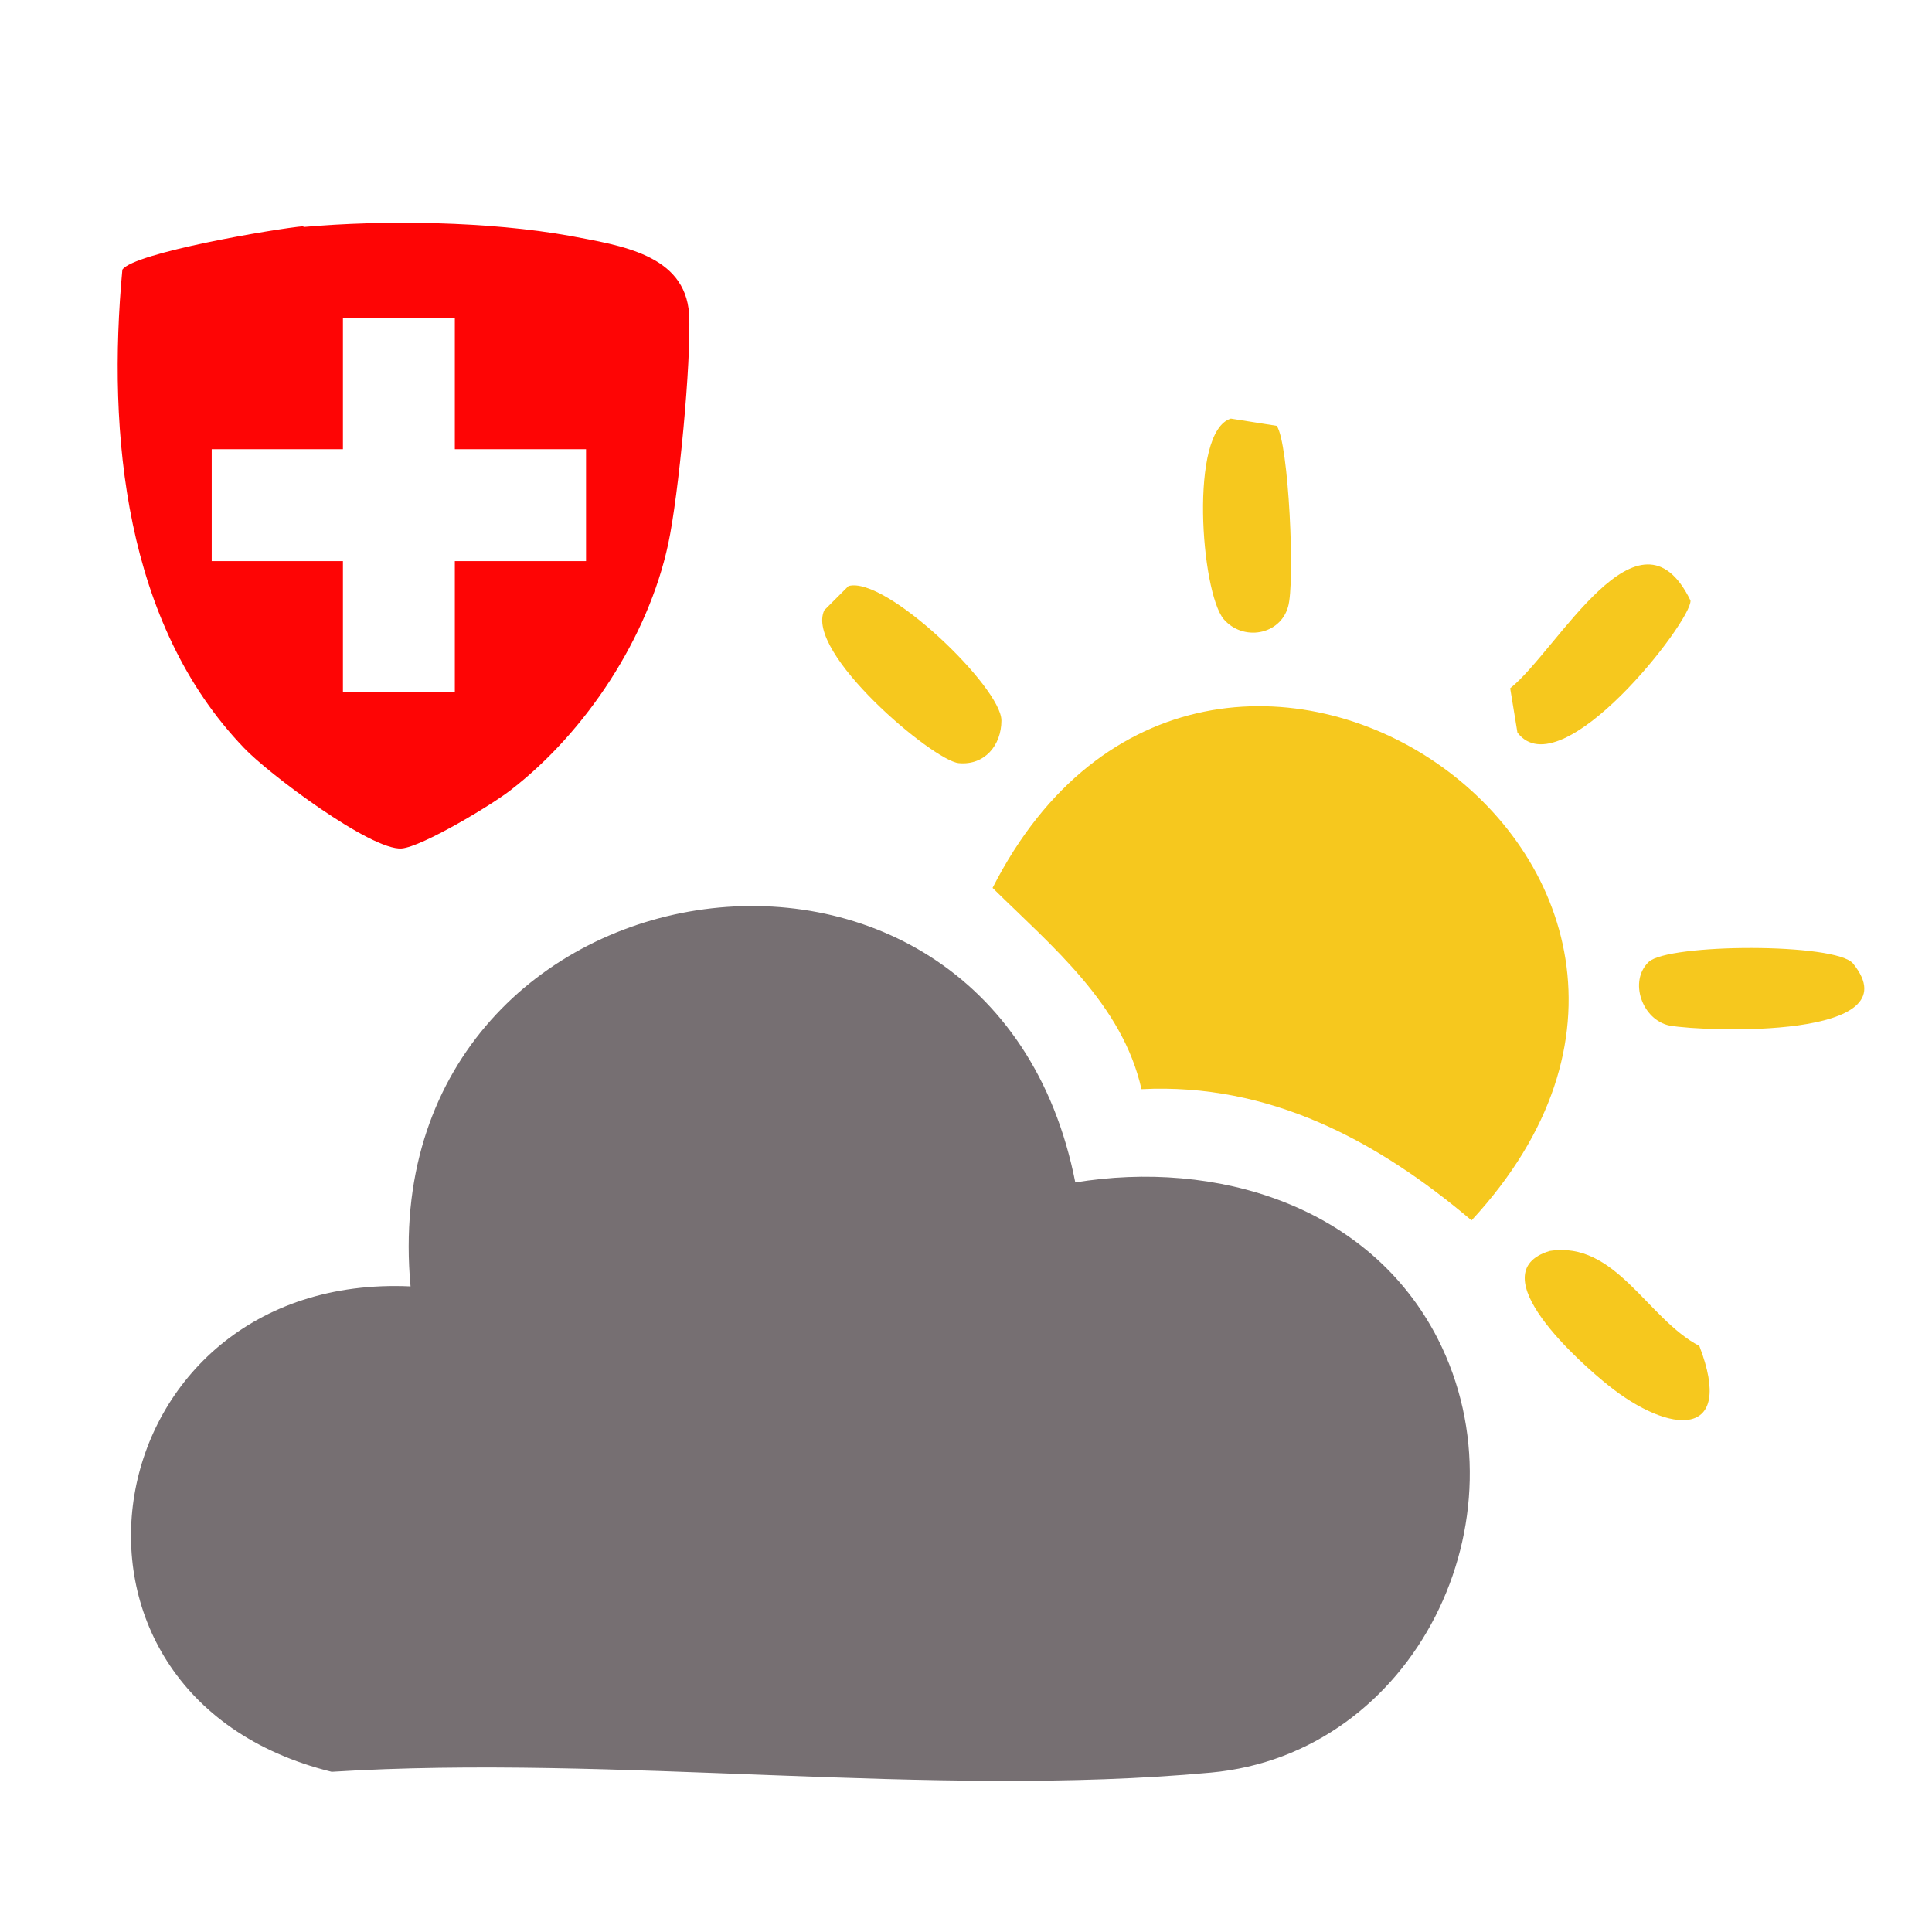
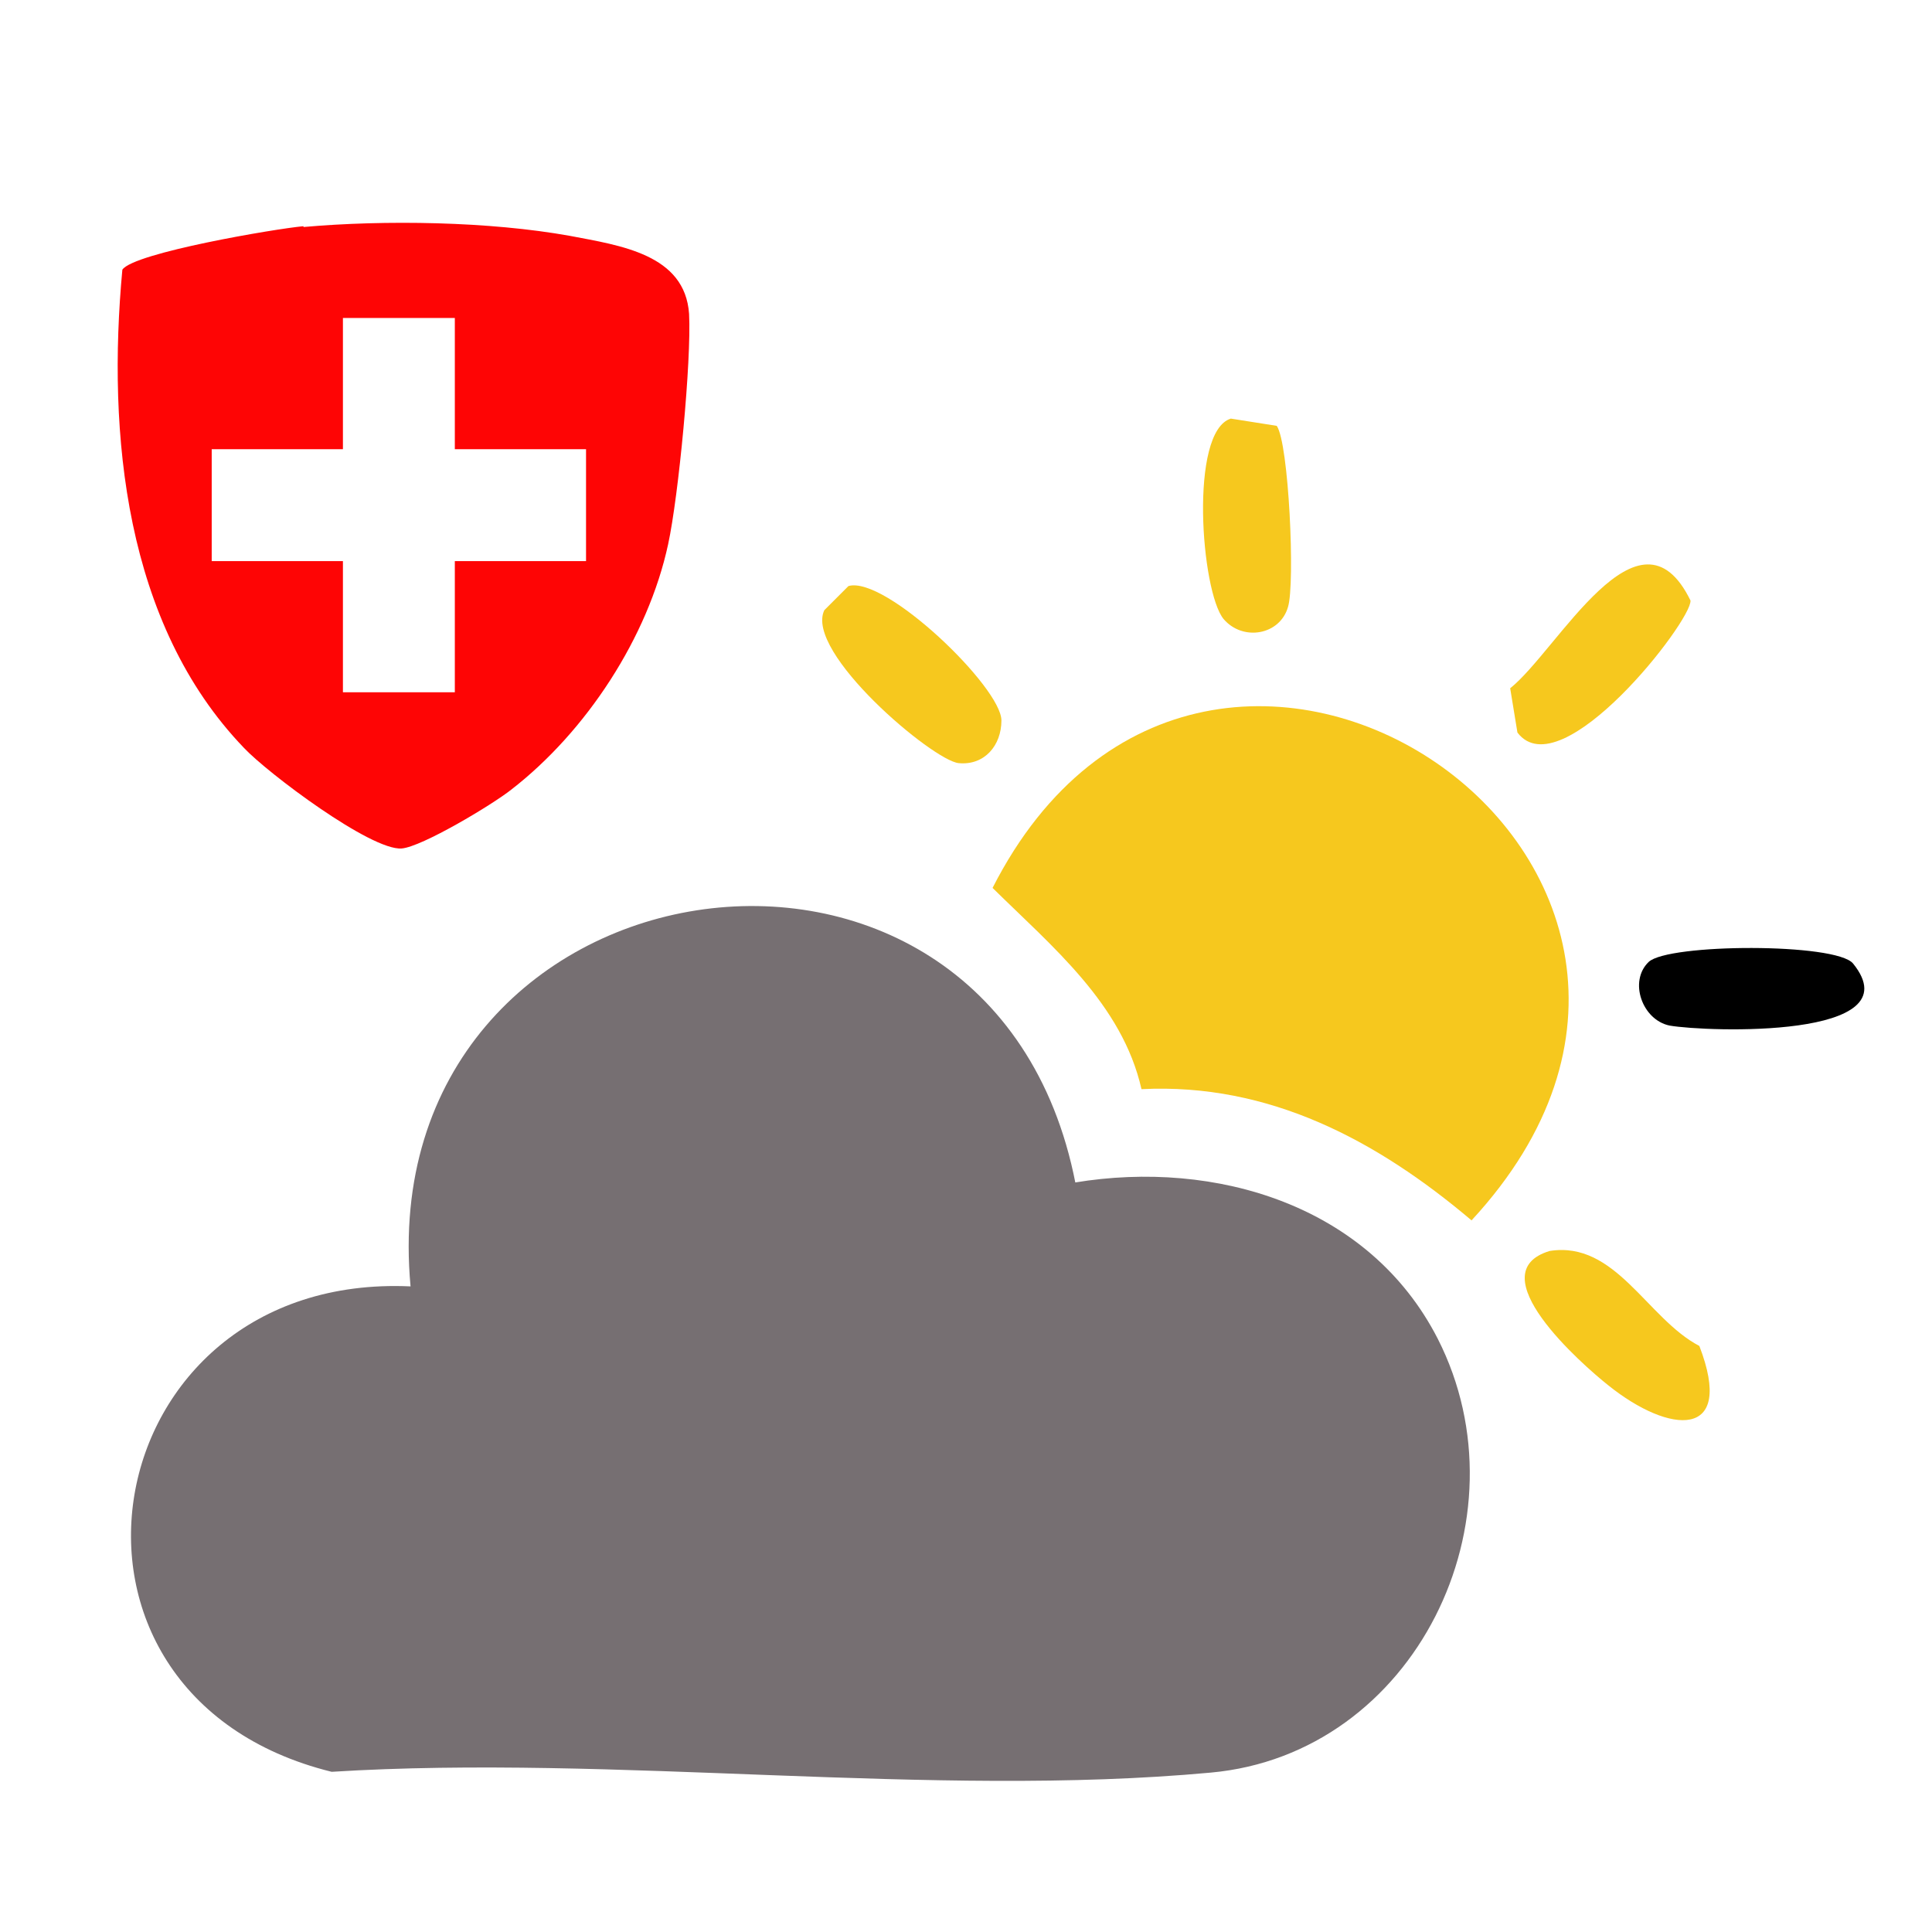
<svg xmlns="http://www.w3.org/2000/svg" id="Layer_1" version="1.1" viewBox="0 0 24 24">
-   <defs>
-     <style>
-       .st0 {
-         fill: #f6c81e;
-       }
- 
-       .st1 {
-         fill: #fe0505;
-       }
- 
-       .st2 {
-         fill: #766f72;
-       }
-     </style>
-   </defs>
-   <path class="st2" d="M13.36,14.7c-1.04-5.34-8.76-4.13-8.26,1.28-3.95-.18-4.87,5.07-.98,6.03,3.52-.22,7.45.33,10.92.01,2.54-.23,3.96-3.15,2.82-5.39-.85-1.66-2.76-2.23-4.51-1.94Z" />
-   <path class="st0" d="M14.18,13.53c-.24-1.06-1.11-1.77-1.85-2.5,2.67-5.25,10.03-.28,5.95,4.13-1.17-.99-2.51-1.71-4.1-1.63Z" />
-   <path class="st0" d="M18.85,9.1l-.09-.55c.59-.47,1.6-2.4,2.24-1.09.02.25-1.61,2.35-2.15,1.64Z" />
-   <path class="st0" d="M21.11,16.72c.45,1.17-.37,1.1-1.13.49-.34-.27-1.62-1.4-.73-1.67.82-.13,1.21.84,1.86,1.18Z" />
-   <path class="st0" d="M10.54,7.28c.46-.13,1.9,1.26,1.9,1.67,0,.31-.21.56-.53.53s-1.92-1.38-1.67-1.9l.3-.3Z" />
-   <path class="st0" d="M15.86,5.29c.15.21.23,1.96.14,2.25-.1.35-.56.43-.8.15-.28-.34-.43-2.33.09-2.49" />
-   <path class="st0" d="M20.48,11.95c.24-.23,2.33-.24,2.54.02.76.94-1.82.85-2.28.77-.34-.07-.51-.55-.26-.79Z" />
-   <path class="st1" d="M3.77,2.82c1.01-.09,2.31-.07,3.31.11.63.12,1.43.23,1.48.97.03.58-.13,2.26-.26,2.86-.25,1.16-1.02,2.33-1.95,3.05-.24.19-1.11.71-1.36.73-.38.03-1.67-.94-1.96-1.25-1.48-1.54-1.7-3.9-1.51-5.94.14-.21,1.91-.51,2.25-.54ZM5.65,3.95h-1.39v1.63h-1.63v1.39h1.63v1.63h1.39v-1.63h1.63v-1.39h-1.63v-1.63Z" />
+   <path d="M13.36,14.7c-1.04-5.34-8.76-4.13-8.26,1.28-3.95-.18-4.87,5.07-.98,6.03,3.52-.22,7.45.33,10.92.01,2.54-.23,3.96-3.15,2.82-5.39-.85-1.66-2.76-2.23-4.51-1.94Z" fill="#766f72" />
+   <path d="M14.18,13.53c-.24-1.06-1.11-1.77-1.85-2.5,2.67-5.25,10.03-.28,5.95,4.13-1.17-.99-2.51-1.71-4.1-1.63Z" fill="#f6c81e" />
+   <path d="M18.85,9.1l-.09-.55c.59-.47,1.6-2.4,2.24-1.09.02.25-1.61,2.35-2.15,1.64Z" fill="#f6c81e" />
+   <path d="M21.11,16.72c.45,1.17-.37,1.1-1.13.49-.34-.27-1.62-1.4-.73-1.67.82-.13,1.21.84,1.86,1.18Z" fill="#f6c81e" />
+   <path d="M10.54,7.28c.46-.13,1.9,1.26,1.9,1.67,0,.31-.21.56-.53.53s-1.92-1.38-1.67-1.9l.3-.3Z" fill="#f6c81e" />
+   <path d="M15.86,5.29c.15.21.23,1.96.14,2.25-.1.35-.56.43-.8.15-.28-.34-.43-2.33.09-2.49" fill="#f6c81e" />
+   <path d="M20.48,11.95c.24-.23,2.33-.24,2.54.02.76.94-1.82.85-2.28.77-.34-.07-.51-.55-.26-.79Z" fill="##f6c81e" />
+   <path d="M3.77,2.82c1.01-.09,2.31-.07,3.31.11.63.12,1.43.23,1.48.97.03.58-.13,2.26-.26,2.86-.25,1.16-1.02,2.33-1.95,3.05-.24.19-1.11.71-1.36.73-.38.03-1.67-.94-1.96-1.25-1.48-1.54-1.7-3.9-1.51-5.94.14-.21,1.91-.51,2.25-.54ZM5.65,3.95h-1.39v1.63h-1.63v1.39h1.63v1.63h1.39v-1.63h1.63v-1.39h-1.63v-1.63Z" fill="#fe0505" />
</svg>
